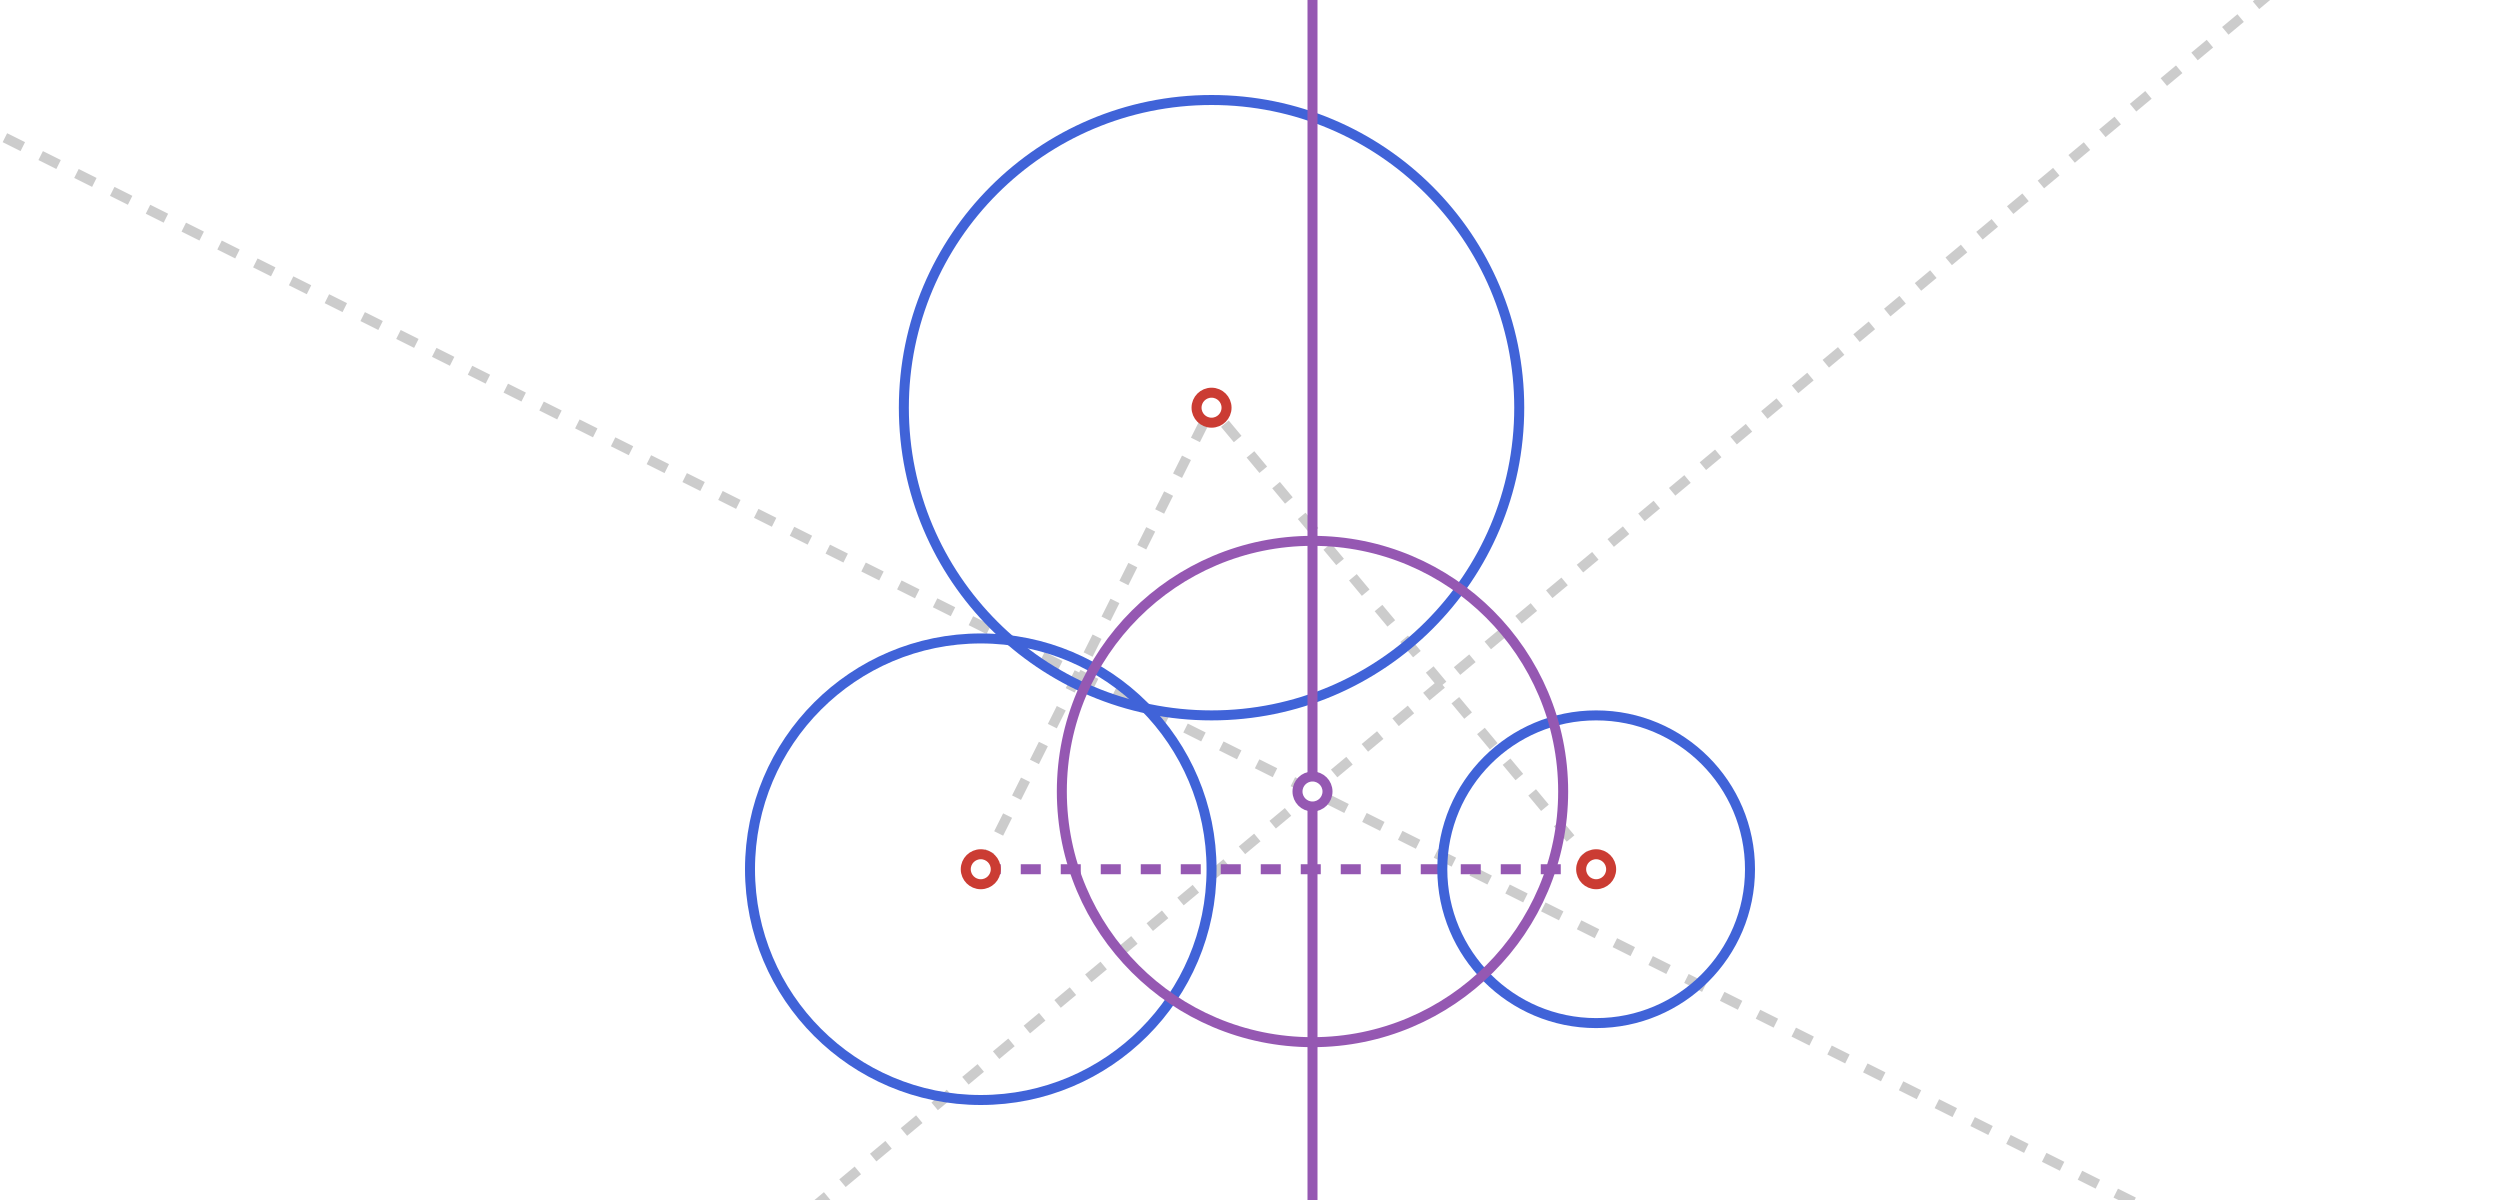
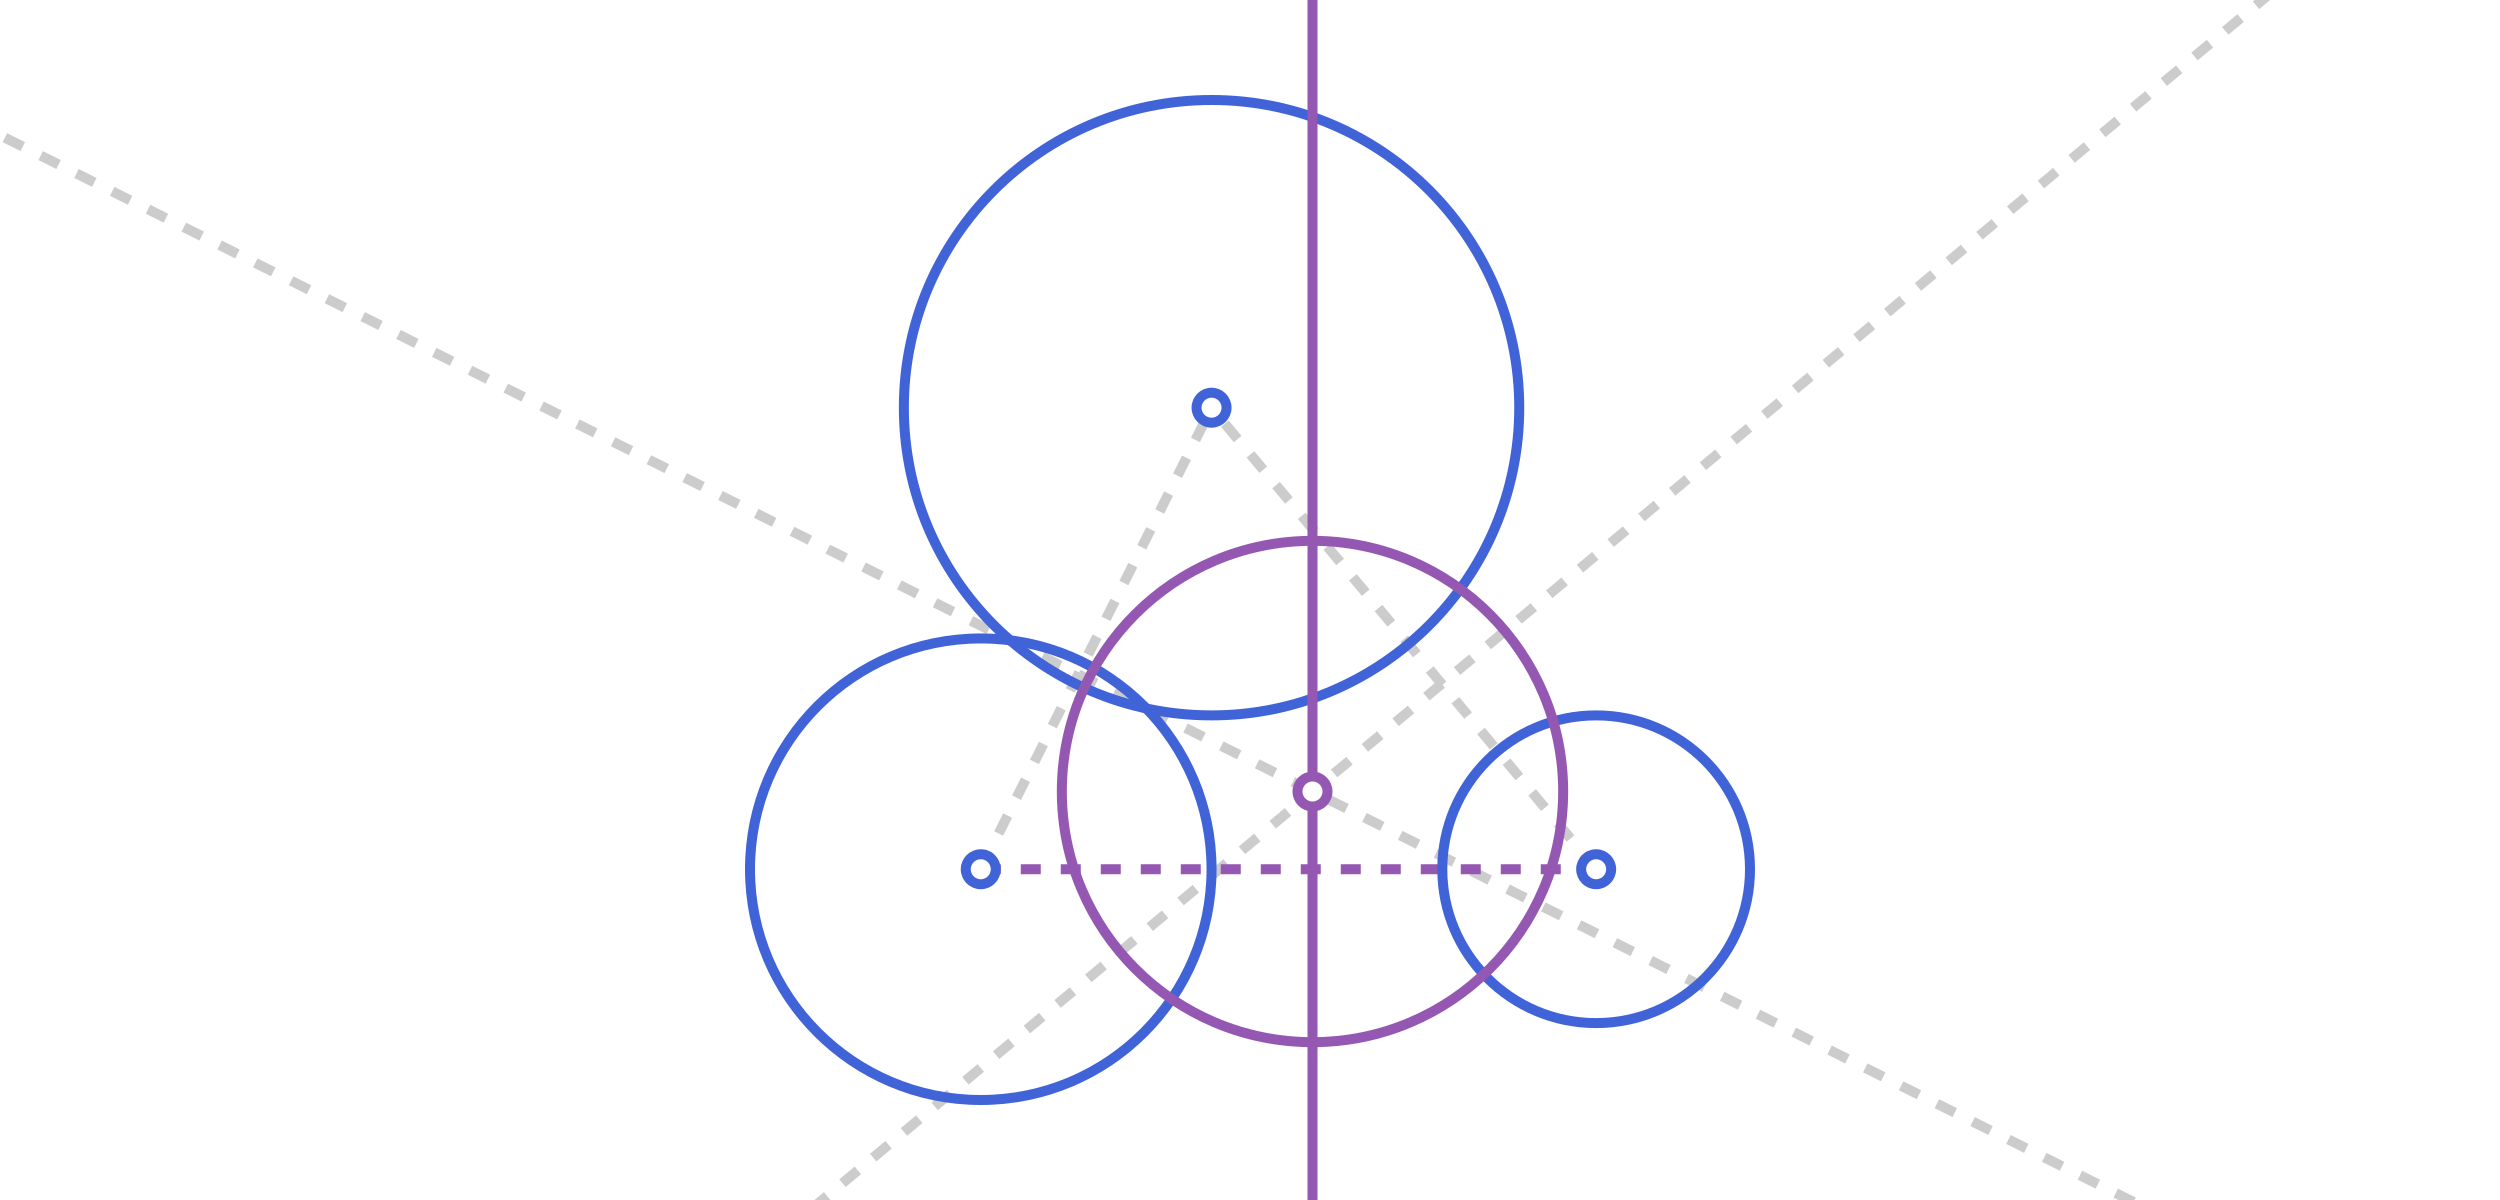
<svg xmlns="http://www.w3.org/2000/svg" width="500" height="240" viewBox="0 0 500 240">
  <path fill="none" stroke-width="2" stroke-linecap="butt" stroke-linejoin="miter" stroke="rgb(80%, 80%, 80%)" stroke-opacity="1" stroke-dasharray="4 4" stroke-miterlimit="10" d="M 196.152 173.848 L 242.309 81.539 " />
  <path fill="none" stroke-width="2" stroke-linecap="butt" stroke-linejoin="miter" stroke="rgb(80%, 80%, 80%)" stroke-opacity="1" stroke-dasharray="4 4" stroke-miterlimit="10" d="M 319.23 173.848 L 242.309 81.539 " />
  <path fill="none" stroke-width="2" stroke-linecap="butt" stroke-linejoin="miter" stroke="rgb(80%, 80%, 80%)" stroke-opacity="1" stroke-dasharray="4 4" stroke-miterlimit="10" d="M 1056.559 -503.414 L -572.195 853.879 " />
  <path fill="none" stroke-width="2" stroke-linecap="butt" stroke-linejoin="miter" stroke="rgb(80%, 80%, 80%)" stroke-opacity="1" stroke-dasharray="4 4" stroke-miterlimit="10" d="M -678.785 -312.344 L 1202.375 628.238 " />
  <path fill="none" stroke-width="2" stroke-linecap="butt" stroke-linejoin="miter" stroke="rgb(58.4%, 34.5%, 69.8%)" stroke-opacity="1" stroke-dasharray="4 4" stroke-miterlimit="10" d="M 196.152 173.848 L 319.23 173.848 " />
  <path fill="none" stroke-width="2" stroke-linecap="butt" stroke-linejoin="miter" stroke="rgb(25.1%, 38.8%, 84.7%)" stroke-opacity="1" stroke-miterlimit="10" d="M 242.309 173.848 C 242.309 199.336 221.645 220 196.152 220 C 170.664 220 150 199.336 150 173.848 C 150 148.355 170.664 127.691 196.152 127.691 C 221.645 127.691 242.309 148.355 242.309 173.848 Z M 242.309 173.848 " />
  <path fill="none" stroke-width="2" stroke-linecap="butt" stroke-linejoin="miter" stroke="rgb(25.1%, 38.8%, 84.7%)" stroke-opacity="1" stroke-miterlimit="10" d="M 350 173.848 C 350 190.84 336.223 204.617 319.23 204.617 C 302.238 204.617 288.461 190.84 288.461 173.848 C 288.461 156.852 302.238 143.078 319.23 143.078 C 336.223 143.078 350 156.852 350 173.848 Z M 350 173.848 " />
  <path fill="none" stroke-width="2" stroke-linecap="butt" stroke-linejoin="miter" stroke="rgb(25.1%, 38.8%, 84.7%)" stroke-opacity="1" stroke-miterlimit="10" d="M 303.848 81.539 C 303.848 115.523 276.293 143.078 242.309 143.078 C 208.32 143.078 180.77 115.523 180.77 81.539 C 180.77 47.551 208.32 20 242.309 20 C 276.293 20 303.848 47.551 303.848 81.539 Z M 303.848 81.539 " />
  <path fill="none" stroke-width="2" stroke-linecap="butt" stroke-linejoin="miter" stroke="rgb(58.4%, 34.5%, 69.8%)" stroke-opacity="1" stroke-miterlimit="10" d="M 312.633 158.301 C 312.633 185.988 290.188 208.434 262.5 208.434 C 234.812 208.434 212.367 185.988 212.367 158.301 C 212.367 130.613 234.812 108.168 262.5 108.168 C 290.188 108.168 312.633 130.613 312.633 158.301 Z M 312.633 158.301 " />
  <path fill="none" stroke-width="2" stroke-linecap="butt" stroke-linejoin="miter" stroke="rgb(58.4%, 34.5%, 69.8%)" stroke-opacity="1" stroke-miterlimit="10" d="M 262.5 1173.848 L 262.5 -949.23 " />
  <path fill-rule="nonzero" fill="rgb(100%, 100%, 100%)" fill-opacity="1" stroke-width="2" stroke-linecap="butt" stroke-linejoin="miter" stroke="rgb(58.4%, 34.5%, 69.8%)" stroke-opacity="1" stroke-miterlimit="10" d="M 265.5 158.301 C 265.5 159.957 264.156 161.301 262.5 161.301 C 260.844 161.301 259.5 159.957 259.5 158.301 C 259.5 156.645 260.844 155.301 262.5 155.301 C 264.156 155.301 265.5 156.645 265.5 158.301 Z M 265.5 158.301 " />
-   <path fill-rule="nonzero" fill="rgb(100%, 100%, 100%)" fill-opacity="1" stroke-width="2" stroke-linecap="butt" stroke-linejoin="miter" stroke="rgb(79.6%, 23.5%, 20%)" stroke-opacity="1" stroke-miterlimit="10" d="M 199.152 173.848 C 199.152 175.504 197.812 176.848 196.152 176.848 C 194.496 176.848 193.152 175.504 193.152 173.848 C 193.152 172.188 194.496 170.848 196.152 170.848 C 197.812 170.848 199.152 172.188 199.152 173.848 Z M 322.23 173.848 C 322.23 175.504 320.887 176.848 319.23 176.848 C 317.574 176.848 316.23 175.504 316.23 173.848 C 316.23 172.188 317.574 170.848 319.23 170.848 C 320.887 170.848 322.23 172.188 322.23 173.848 Z M 245.309 81.539 C 245.309 83.195 243.965 84.539 242.309 84.539 C 240.652 84.539 239.309 83.195 239.309 81.539 C 239.309 79.883 240.652 78.539 242.309 78.539 C 243.965 78.539 245.309 79.883 245.309 81.539 Z M 245.309 81.539 " />
+   <path fill-rule="nonzero" fill="rgb(100%, 100%, 100%)" fill-opacity="1" stroke-width="2" stroke-linecap="butt" stroke-linejoin="miter" stroke="rgb(25.1%, 38.8%, 84.7%)" stroke-opacity="1" stroke-miterlimit="10" d="M 199.152 173.848 C 199.152 175.504 197.812 176.848 196.152 176.848 C 194.496 176.848 193.152 175.504 193.152 173.848 C 193.152 172.188 194.496 170.848 196.152 170.848 C 197.812 170.848 199.152 172.188 199.152 173.848 Z M 322.23 173.848 C 322.23 175.504 320.887 176.848 319.23 176.848 C 317.574 176.848 316.23 175.504 316.23 173.848 C 316.23 172.188 317.574 170.848 319.23 170.848 C 320.887 170.848 322.23 172.188 322.23 173.848 Z M 245.309 81.539 C 245.309 83.195 243.965 84.539 242.309 84.539 C 240.652 84.539 239.309 83.195 239.309 81.539 C 239.309 79.883 240.652 78.539 242.309 78.539 C 243.965 78.539 245.309 79.883 245.309 81.539 Z M 245.309 81.539 " />
</svg>
